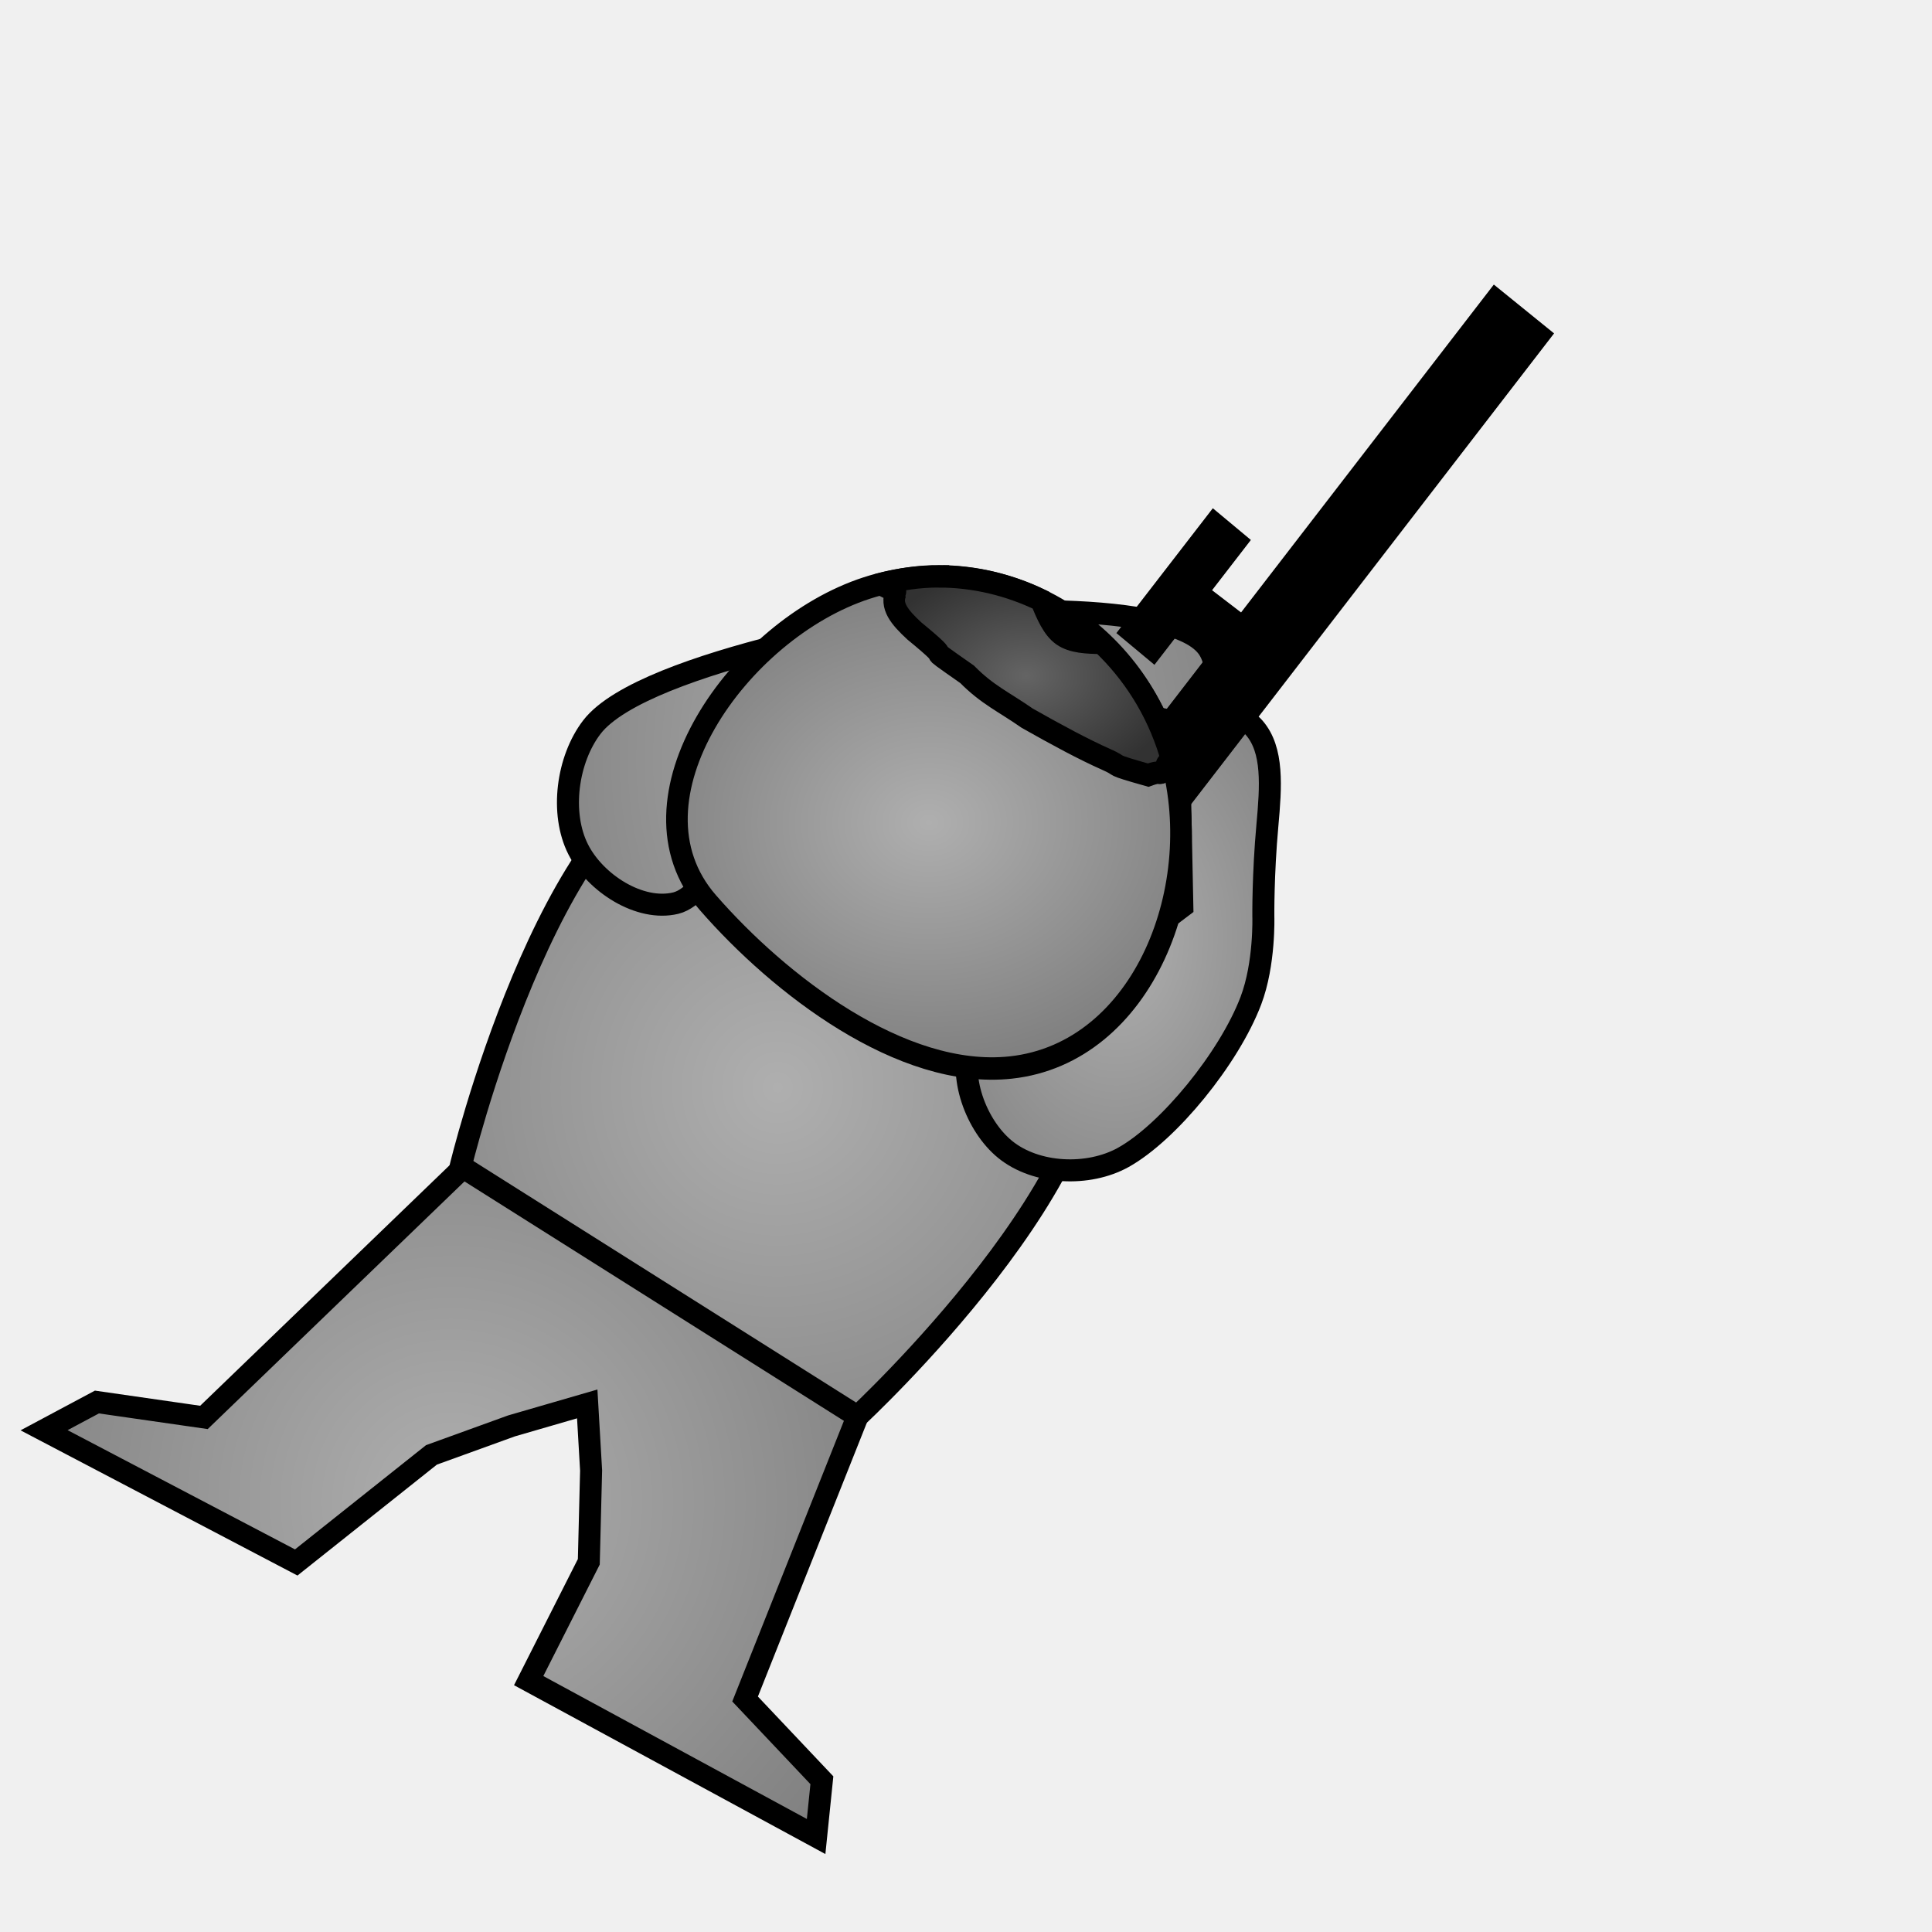
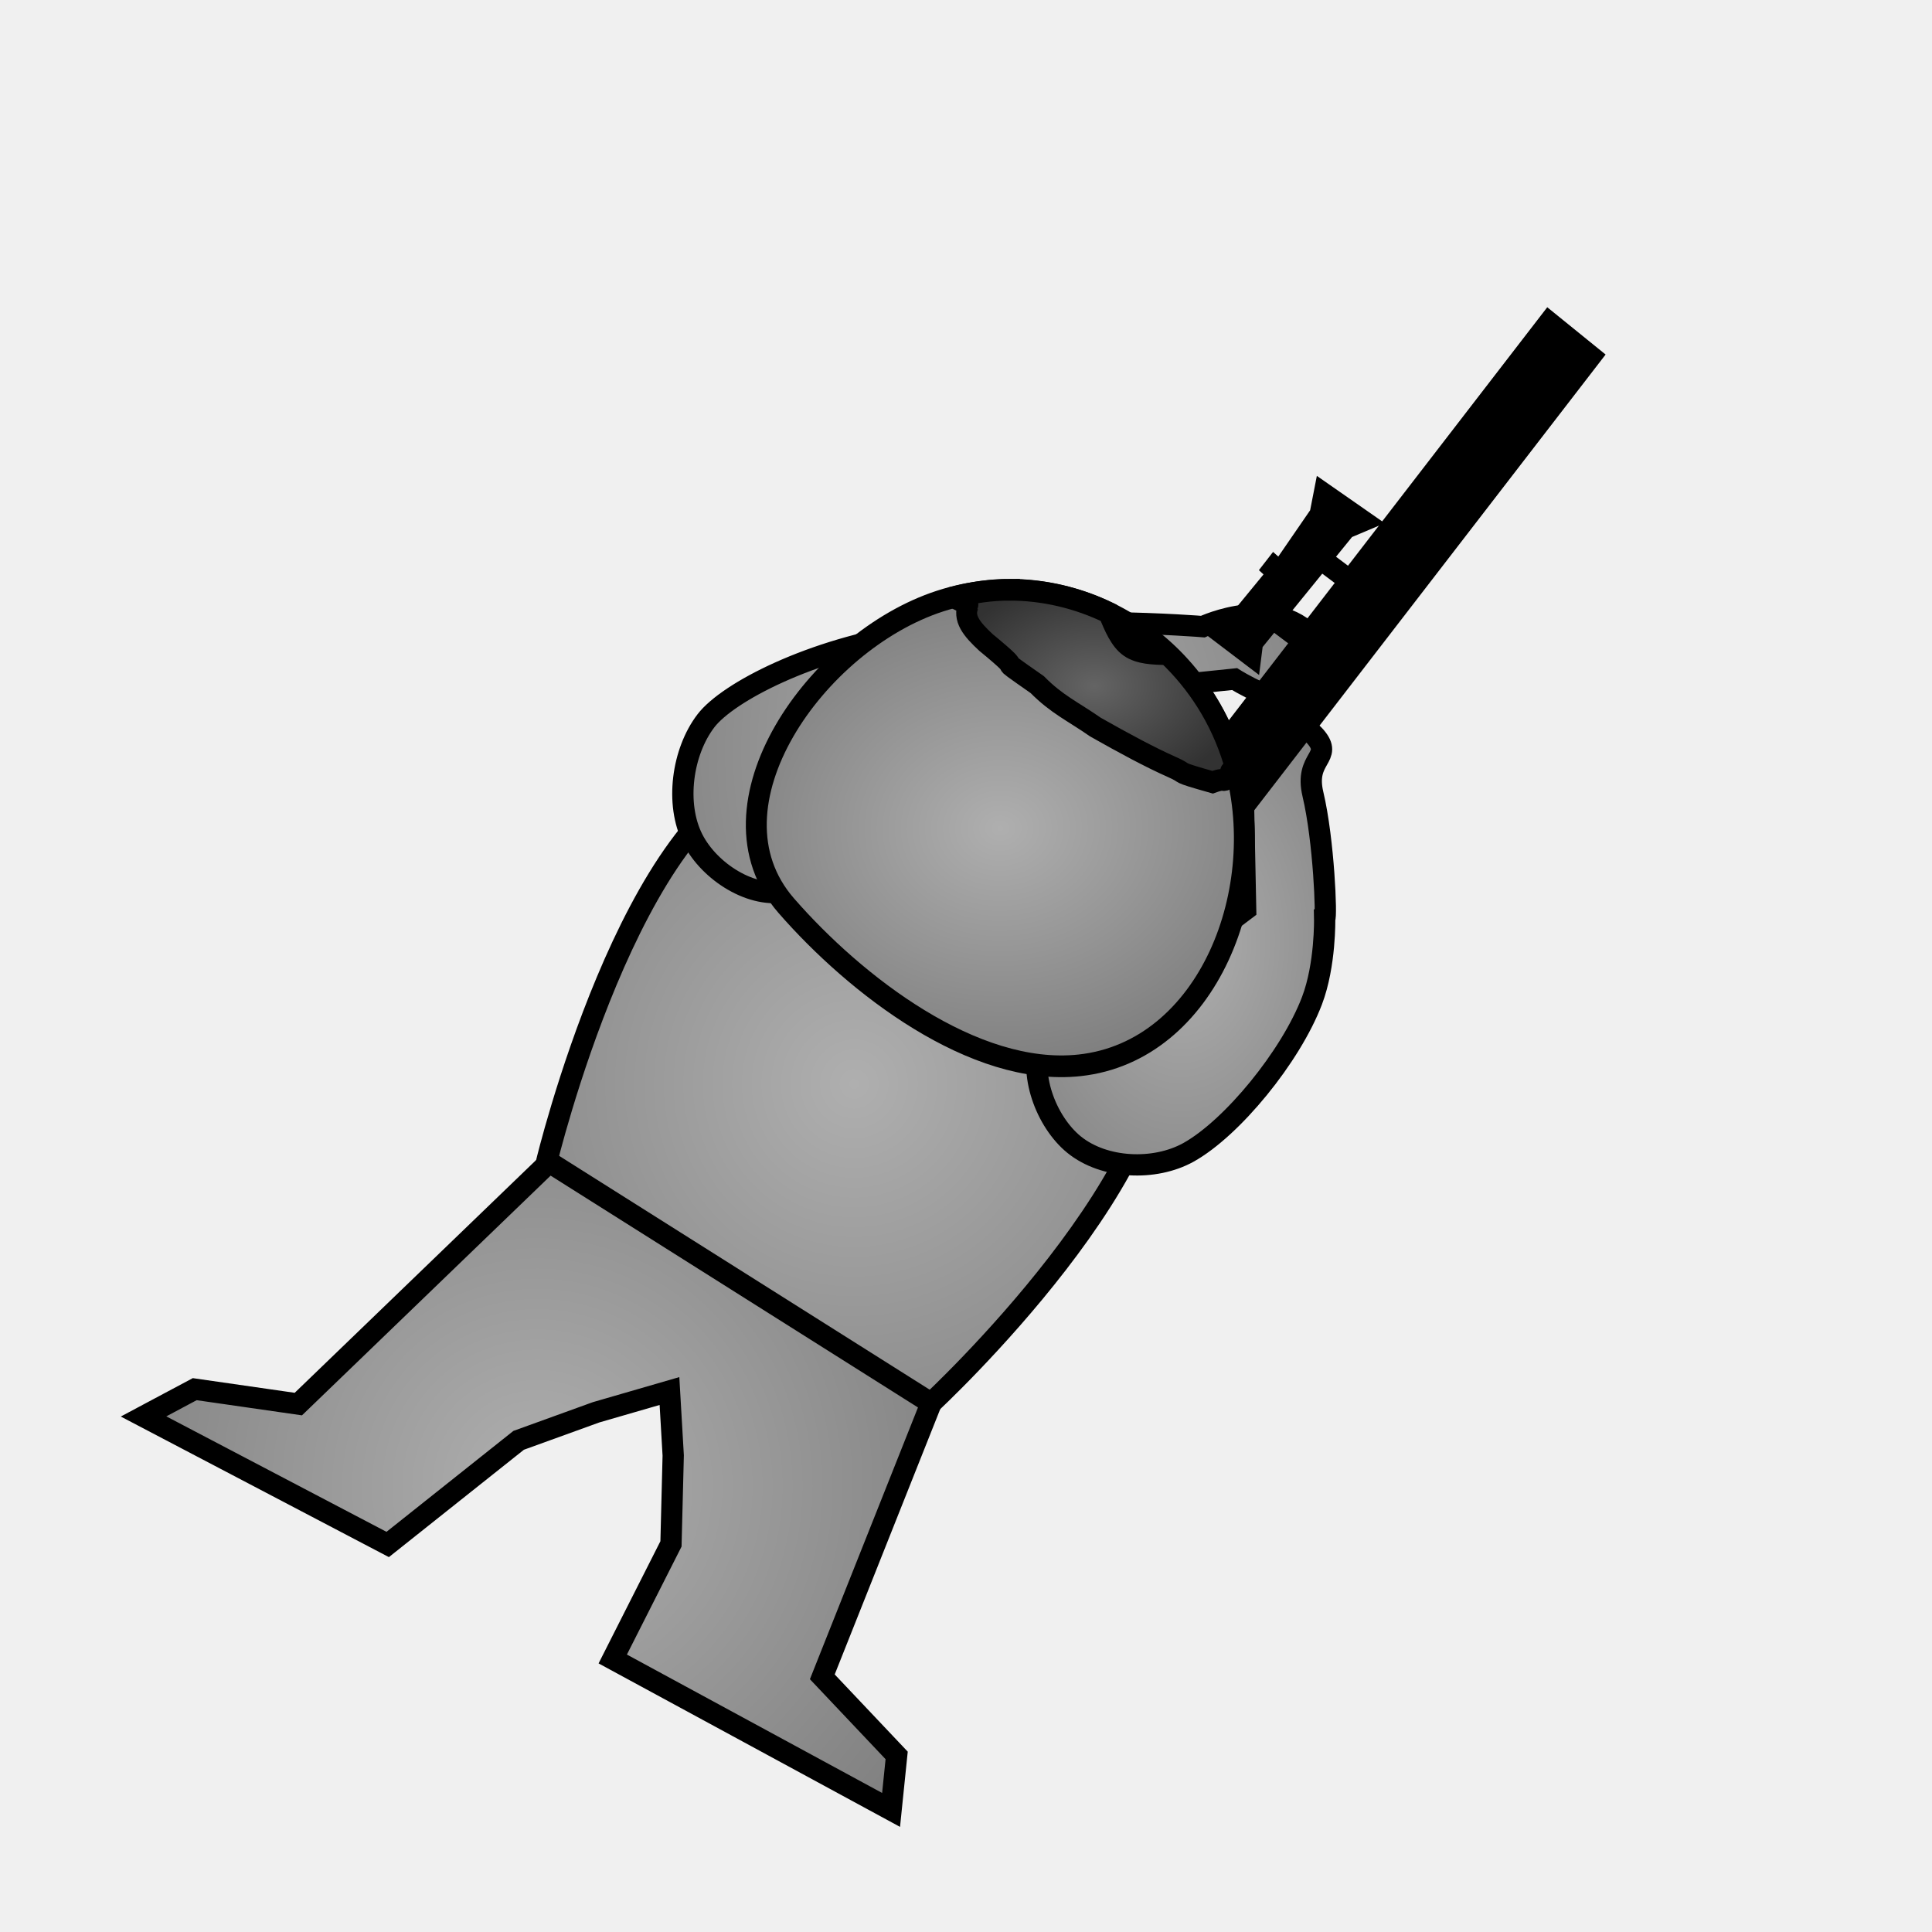
<svg xmlns="http://www.w3.org/2000/svg" xmlns:xlink="http://www.w3.org/1999/xlink" width="64" height="64" id="svg2" version="1.1">
  <defs id="defs4">
    <linearGradient id="linearGradient3803">
      <stop style="stop-color:#afafaf;stop-opacity:1;" offset="0" id="stop3805" />
      <stop style="stop-color:#6e6e6e;stop-opacity:1;" offset="1" id="stop3807" />
    </linearGradient>
    <linearGradient id="linearGradient3795">
      <stop style="stop-color:#646464;stop-opacity:1;" offset="0" id="stop3797" />
      <stop style="stop-color:#323232;stop-opacity:1;" offset="1" id="stop3799" />
    </linearGradient>
    <radialGradient xlink:href="#linearGradient3795" id="radialGradient3801" cx="40.716" cy="16.091" fx="40.716" fy="16.091" r="7.216" gradientTransform="matrix(1,0,0,0.6838274,0,5.087396)" gradientUnits="userSpaceOnUse" />
    <radialGradient xlink:href="#linearGradient3803" id="radialGradient3811" cx="36.221" cy="1011.004" fx="36.221" fy="1011.004" r="12.179" gradientTransform="matrix(1.540259,-0.02542089,0.02195253,1.232939,-41.76258,-234.5814)" gradientUnits="userSpaceOnUse" />
-     <radialGradient xlink:href="#linearGradient3803" id="radialGradient3819" cx="37.044" cy="1019.559" fx="37.044" fy="1019.559" r="5.386" gradientTransform="matrix(1.938769,0.04672106,-0.06784813,2.815472,34.39965,-1852.712)" gradientUnits="userSpaceOnUse" />
-     <radialGradient xlink:href="#linearGradient3803" id="radialGradient3827" cx="29.542" cy="1013.467" fx="29.542" fy="1013.467" r="11.093" gradientTransform="matrix(1.623905,0.0150952,-0.01871522,2.013331,0.5355954,-1027.423)" gradientUnits="userSpaceOnUse" />
-     <radialGradient xlink:href="#linearGradient3803" id="radialGradient3835" cx="25.762" cy="1024.375" fx="25.762" fy="1024.375" r="10.882" gradientTransform="matrix(1.996651,0.03557854,-0.03599488,2.020017,11.19643,-1045.796)" gradientUnits="userSpaceOnUse" />
-     <radialGradient xlink:href="#linearGradient3803" id="radialGradient3843" cx="14.933" cy="1038.119" fx="14.933" fy="1038.119" r="13.837" gradientTransform="matrix(1.60764,0.03893017,-0.03939843,1.626977,31.82643,-651.4582)" gradientUnits="userSpaceOnUse" />
+     <radialGradient xlink:href="#linearGradient3803" id="radialGradient3819" cx="37.044" cy="1019.559" fx="37.044" fy="1019.559" r="5.386" gradientTransform="matrix(1.877202,0.04523739,-0.06569353,2.726063,36.64826,-1761.439)" gradientUnits="userSpaceOnUse" />
+     <radialGradient xlink:href="#linearGradient3803" id="radialGradient3827" cx="29.542" cy="1013.467" fx="29.542" fy="1013.467" r="11.093" gradientTransform="matrix(1.572336,0.01461584,-0.01812089,1.949396,4.922097,-962.8593)" gradientUnits="userSpaceOnUse" />
+     <radialGradient xlink:href="#linearGradient3803" id="radialGradient3835" cx="25.762" cy="1024.375" fx="25.762" fy="1024.375" r="10.882" gradientTransform="matrix(1.933245,0.03444869,-0.03485182,1.955869,14.18188,-980.1483)" gradientUnits="userSpaceOnUse" />
+     <radialGradient xlink:href="#linearGradient3803" id="radialGradient3843" cx="14.933" cy="1038.119" fx="14.933" fy="1038.119" r="13.837" gradientTransform="matrix(1.556588,0.0376939,-0.03814729,1.575311,34.15676,-598.3331)" gradientUnits="userSpaceOnUse" />
    <radialGradient xlink:href="#linearGradient3803-4" id="radialGradient3827-9" cx="29.542" cy="1013.467" fx="29.542" fy="1013.467" r="11.093" gradientTransform="matrix(1.623905,0.0150952,-0.01871522,2.013331,0.5355954,-1027.423)" gradientUnits="userSpaceOnUse" />
    <linearGradient id="linearGradient3803-4">
      <stop style="stop-color:#afafaf;stop-opacity:1;" offset="0" id="stop3805-1" />
      <stop style="stop-color:#6e6e6e;stop-opacity:1;" offset="1" id="stop3807-9" />
    </linearGradient>
  </defs>
  <g id="layer1" transform="translate(0,-988.3622)" style="display:none">
    <path style="color:#000000;fill:none;stroke:#000000;stroke-width:0.1;stroke-miterlimit:4;stroke-dasharray:none;marker:none;visibility:visible;display:inline;overflow:visible;enable-background:accumulate" d="m 0,1004.362 32,-16 32,16 0,32 -32,16 -32,-16 z" id="rect3750" />
  </g>
  <g transform="translate(0,-988.3622)" id="g3757" style="display:inline">
-     <path style="color:#000000;fill:url(#radialGradient3835);fill-opacity:1;fill-rule:nonzero;stroke:#000000;stroke-width:0.729;stroke-linecap:butt;stroke-linejoin:miter;stroke-miterlimit:4;stroke-opacity:1;stroke-dashoffset:0;marker:none;visibility:visible;display:inline;overflow:visible;enable-background:accumulate" d="m 23.03,1013.672 c 4.968,-1.273 11.914,3.085 13.14,8.246 1.202,5.061 -7.785,13.384 -7.785,13.384 l -13.14,-8.245 c 0,0 2.913,-12.135 7.785,-13.384 z" id="rect3765" />
-     <path style="color:#000000;fill:url(#radialGradient3843);fill-opacity:1;fill-rule:nonzero;stroke:#000000;stroke-width:0.729;stroke-linecap:butt;stroke-linejoin:miter;stroke-miterlimit:4;stroke-opacity:1;stroke-dashoffset:0;marker:none;visibility:visible;display:inline;overflow:visible;enable-background:accumulate" d="m 15.34,1027.038 13.066,8.245 -3.724,9.361 2.544,2.691 -0.191,1.864 -9.522,-5.164 1.992,-3.936 0.076,-3.025 -0.128,-2.205 -2.509,0.728 -2.651,0.96 -4.48,3.564 -8.353,-4.38 1.751,-0.935 3.545,0.51 z" id="rect3765-8" />
-     <path style="fill:url(#radialGradient3819);stroke:#000000;stroke-width:0.729px;stroke-linecap:butt;stroke-linejoin:miter;stroke-opacity:1;fill-opacity:1" d="m 35.423,1021.224 c 0,0 -2.757,0.455 -3.233,1.591 -0.487,1.162 0.146,2.842 1.106,3.623 1.029,0.837 2.761,0.906 3.914,0.265 1.495,-0.831 3.501,-3.281 4.227,-5.192 0.465,-1.225 0.413,-2.791 0.413,-2.791 0,0 -0.015,-1.375 0.134,-3.016 0.117,-1.293 0.202,-2.497 -0.435,-3.23 -0.495,-0.57 -1.637,-0.659 -2.212,-0.177 -0.49,0.411 -0.255,1.944 -0.255,1.944 l 0.085,4.153 z" id="path3855" />
-     <path style="fill:url(#radialGradient3827);stroke:#000000;stroke-width:0.729px;stroke-linecap:butt;stroke-linejoin:miter;stroke-opacity:1;display:inline;fill-opacity:1" d="m 24.473,1015.261 c 0,0 -0.926,2.735 -2.087,3.018 -1.188,0.289 -2.666,-0.659 -3.233,-1.781 -0.608,-1.202 -0.362,-2.984 0.452,-4.047 1.732,-2.262 11.049,-3.707 11.049,-3.707 0,0 8.025,-0.715 9.341,1.059 0.451,0.608 0.331,1.791 -0.23,2.292 -0.477,0.427 -1.887,-0.088 -1.887,-0.088 l -6.868,-0.86 z" id="path3855-7" />
-     <rect style="color:#000000;fill:#000000;fill-opacity:1;fill-rule:nonzero;stroke:none;stroke-width:1;marker:none;visibility:visible;display:inline;overflow:visible;enable-background:accumulate" id="rect3833" width="2.569" height="24.669" x="648.575" y="744.225" transform="matrix(0.7768801,0.6296485,-0.6105414,0.7919844,0,0)" />
-     <g id="g3829" transform="matrix(0.7149153,0,0,0.7425531,4.878771,264.8869)">
+     <path style="color:#000000;fill:url(#radialGradient3835);fill-opacity:1;fill-rule:nonzero;stroke:#000000;stroke-width:0.705;stroke-linecap:butt;stroke-linejoin:miter;stroke-miterlimit:4;stroke-opacity:1;stroke-dashoffset:0;marker:none;visibility:visible;display:inline;overflow:visible;enable-background:accumulate" d="m 25.639,1013.919 c 4.81,-1.232 11.535,2.987 12.722,7.984 1.164,4.899 -7.538,12.958 -7.538,12.958 l -12.722,-7.983 c 0,0 2.82,-11.75 7.538,-12.96 z" id="rect3765" />
+     <path style="color:#000000;fill:url(#radialGradient3843);fill-opacity:1;fill-rule:nonzero;stroke:#000000;stroke-width:0.705;stroke-linecap:butt;stroke-linejoin:miter;stroke-miterlimit:4;stroke-opacity:1;stroke-dashoffset:0;marker:none;visibility:visible;display:inline;overflow:visible;enable-background:accumulate" d="m 18.194,1026.861 12.651,7.983 -3.605,9.065 2.463,2.604 -0.185,1.805 -9.22,-5 1.929,-3.812 0.074,-2.929 -0.124,-2.135 -2.429,0.704 -2.567,0.929 -4.338,3.45 -8.088,-4.241 1.695,-0.904 3.433,0.494 z" id="rect3765-8" />
+     <path style="fill:url(#radialGradient3819);fill-opacity:1;stroke:#000000;stroke-width:0.705px;stroke-linecap:butt;stroke-linejoin:miter;stroke-opacity:1" d="m 37.639,1021.231 c 0,0 -2.669,0.441 -3.13,1.54 -0.472,1.125 0.141,2.752 1.071,3.508 0.997,0.81 2.673,0.877 3.789,0.257 1.447,-0.805 3.39,-3.178 4.093,-5.027 0.451,-1.186 0.419,-2.716 0.419,-2.716 0.072,-0.01 -0.023,-2.583 -0.389,-4.125 -0.29,-1.223 0.695,-1.198 0.079,-1.909 -0.48,-0.552 -1.585,-0.638 -2.142,-0.171 -0.474,0.398 -0.247,1.882 -0.247,1.882 l 0.082,4.022 z" id="path3855" />
+     <path style="fill:url(#radialGradient3827);fill-opacity:1;stroke:#000000;stroke-width:0.705px;stroke-linecap:butt;stroke-linejoin:miter;stroke-opacity:1;display:inline" d="m 28.1,1014.958 c 0,0 -0.897,2.648 -2.021,2.922 -1.15,0.279 -2.581,-0.638 -3.13,-1.725 -0.589,-1.164 -0.351,-2.888 0.437,-3.917 0.723,-0.944 3.485,-2.383 6.845,-2.885 4.433,-0.662 9.614,-0.233 9.614,-0.233 0,0 2.516,-1.191 3.79,0.526 0.437,0.589 -0.187,1.289 -0.729,1.774 -0.462,0.412 -2.008,-0.562 -2.008,-0.562 l -6.248,0.644 z" id="path3855-7" />
+     <rect style="color:#000000;fill:#000000;fill-opacity:1;fill-rule:nonzero;stroke:none;stroke-width:1;marker:none;visibility:visible;display:inline;overflow:visible;enable-background:accumulate" id="rect3833" width="2.488" height="23.885" x="650.436" y="743.694" transform="matrix(0.7768801,0.6296485,-0.6105414,0.7919844,0,0)" />
+     <g id="g3829" transform="matrix(0.6922124,0,0,0.7189725,8.06485,288.9124)">
      <path id="path3763" d="m 47.365,1007.898 c 1.844,5.906 -1.201,13.393 -7.355,14.033 -5.055,0.526 -10.731,-3.707 -14.033,-7.355 -4.153,-4.587 1.449,-12.189 7.355,-14.034 5.906,-1.844 12.189,1.449 14.033,7.355 z" style="color:#000000;fill:url(#radialGradient3811);fill-opacity:1;fill-rule:nonzero;stroke:#000000;stroke-width:1;stroke-linecap:butt;stroke-linejoin:miter;stroke-miterlimit:4;stroke-opacity:1;stroke-dashoffset:0;marker:none;visibility:visible;display:inline;overflow:visible;enable-background:accumulate" />
      <path id="rect3847-7" transform="translate(0,988.3622)" d="M 36.656,11.656 C 35.776,11.657 34.888,11.781 34,12 c -0.01,0.011 0.704,0.343 0.694,0.354 -0.279,0.618 0.158,1.121 0.844,1.735 2.286,1.807 -0.068,0.243 2.45,1.939 0.935,0.913 1.7,1.229 2.785,1.957 1.338,0.73 2.615,1.394 3.663,1.84 0.837,0.356 -0.004,0.17 1.94,0.7 0.8,-0.28 0.349,0.124 0.84,-0.322 -0.044,-0.401 0.359,-0.042 0.158,-0.672 -0.624,-1.958 -1.741,-3.614 -3.156,-4.906 -0.676,-0.011 -1.348,-0.032 -1.812,-0.344 -0.462,-0.31 -0.735,-0.944 -1,-1.562 -1.466,-0.684 -3.092,-1.064 -4.75,-1.062 z" style="color:#000000;fill:url(#radialGradient3801);fill-opacity:1;fill-rule:nonzero;stroke:#000000;stroke-width:1;stroke-miterlimit:4;stroke-dasharray:none;marker:none;visibility:visible;display:inline;overflow:visible;enable-background:accumulate" />
    </g>
-     <rect style="color:#000000;fill:#000000;fill-opacity:1;fill-rule:nonzero;stroke:none;stroke-width:1;marker:none;visibility:visible;display:inline;overflow:visible;enable-background:accumulate" id="rect3835" width="1.641" height="5.226" x="646.702" y="747.03" transform="matrix(0.7682436,0.6401577,-0.6112852,0.7914104,0,0)" />
-     <rect style="color:#000000;fill:#000000;fill-opacity:1;fill-rule:nonzero;stroke:none;stroke-width:1;marker:none;visibility:visible;display:inline;overflow:visible;enable-background:accumulate" id="rect3835-7" width="1.33" height="4.216" x="-777.056" y="655.492" transform="matrix(0.619658,-0.7848719,0.7937823,0.608202,0,0)" />
+     <rect style="color:#000000;fill:#000000;fill-opacity:1;fill-rule:nonzero;stroke:none;stroke-width:1;marker:none;visibility:visible;display:inline;overflow:visible;enable-background:accumulate" id="rect3835-7" width="0.738" height="2.211" x="-799.285" y="473.407" transform="matrix(0.421048,-0.9070384,0.7997128,0.6003828,0,0)" />
+     <path style="fill:#000000;fill-opacity:1;stroke:#000000;stroke-width:0.284;stroke-linecap:butt;stroke-linejoin:miter;stroke-miterlimit:4;stroke-opacity:1;stroke-dasharray:none" d="m 43.72,1004.367 1.86,1.296 -0.88,0.372 -3.01,3.703 -0.091,0.722 -1.522,-1.157 0.625,-0.283 1.349,-1.644 -0.156,-0.143 0.296,-0.381 0.18,0.16 1.163,-1.691 z" id="path3785" />
+     <rect transform="matrix(0.421048,-0.9070384,0.7997128,0.6003828,0,0)" y="473.752" x="-796.705" height="2.211" width="0.738" id="rect3787" style="color:#000000;fill:#000000;fill-opacity:1;fill-rule:nonzero;stroke:none;stroke-width:1;marker:none;visibility:visible;display:inline;overflow:visible;enable-background:accumulate" />
+     <path style="fill:none;stroke:none;stroke-width:0.7;stroke-linecap:butt;stroke-linejoin:miter;stroke-miterlimit:4;stroke-opacity:1;stroke-dasharray:none" d="m 53.039,15.955 -1.509,-2.425 -0.494,2.033" id="path3018" transform="translate(0,988.3622)" />
  </g>
  <g id="layer2" style="display:none">
-     <path transform="matrix(0.9117869,0,0,0.9117869,2.163717,3.311904)" style="color:#000000;fill:#ffffff;fill-opacity:1;fill-rule:nonzero;stroke:none;stroke-width:3;marker:none;visibility:visible;display:inline;overflow:visible;enable-background:accumulate" d="m 21.821,26.19 c -0.351,0.483 -0.922,0.798 -1.565,0.798 -0.621,0 -1.173,-0.293 -1.527,-0.747 -0.221,-1.01 0.095,-2.292 0.484,-2.815 0.301,-0.193 0.659,-0.305 1.043,-0.305 0.826,0 1.539,0.526 1.816,1.255 -0.153,0.57 -0.22,1.18 -0.251,1.815 z" id="path3084" />
-     <path transform="matrix(1.022875,0,0,1.022875,15.46027,9.984816)" style="color:#000000;fill:#ffffff;fill-opacity:1;fill-rule:nonzero;stroke:none;stroke-width:3;marker:none;visibility:visible;display:inline;overflow:visible;enable-background:accumulate" d="m 22.185,26.258 c 0,0.123 -0.013,0.243 -0.037,0.359 -1.028,0.957 -1.66,1.099 -2.49,1.166 -0.547,-0.289 -0.919,-0.863 -0.919,-1.525 0,-0.952 0.772,-1.724 1.724,-1.724 0.952,0 1.724,0.772 1.724,1.724 z" id="path3221" />
-     <path style="fill:#ffffff;stroke:none;display:inline" d="m 33.681,39.219 -0.788,-0.541 c -0.157,0.164 -3.598,5.096 -4.531,5.39 l -2.793,-0.114 2.763,1.526 c 0.784,-0.432 3.872,-4.296 5.349,-6.261 z" id="path3231" />
-     <path style="fill:#ffffff;stroke:none;display:inline" d="m 19.514,30.092 0.828,0.477 c -0.08,0.212 -2.71,5.867 -2.572,6.835 l 1.309,2.469 -2.57,-1.833 c 0.051,-0.893 1.87,-5.768 3.004,-7.949 z" id="path3231-1" />
-     <path style="fill:#ffffff;stroke:none;display:inline" d="m 27.037,47.305 -3.298,8.463 -0.824,-1.532 2.409,-8.011 z" id="path3193-4" />
-     <path style="fill:#ffffff;stroke:none;display:inline" d="M 15.351,40.088 7.707,47.474 9.439,47.639 17.012,41.248 z" id="path3193-4-9" />
+     <path style="fill:#ffffff;stroke:none;display:inline" d="m 36.124,38.695 -0.788,-0.541 c -0.157,0.164 -3.598,5.096 -4.531,5.39 l -2.793,-0.114 2.763,1.526 c 0.784,-0.432 3.872,-4.296 5.349,-6.261 z" id="path3231" />
+     <path style="fill:#ffffff;stroke:none;display:inline" d="m 22.332,29.787 0.828,0.477 c -0.08,0.212 -2.71,5.867 -2.572,6.835 l 1.309,2.469 -2.57,-1.833 c 0.051,-0.893 1.87,-5.768 3.004,-7.949 z" id="path3231-1" />
+     <path style="fill:#ffffff;stroke:none;display:inline" d="m 29.605,46.749 -3.298,8.463 -0.824,-1.532 2.409,-8.011 z" id="path3193-4" />
+     <path style="fill:#ffffff;stroke:none;display:inline" d="m 18.482,39.595 -7.645,7.386 1.732,0.165 7.573,-6.391 z" id="path3193-4-9" />
+     <path style="fill:#ffffff;fill-opacity:1;stroke:#000000;stroke-width:0;stroke-linecap:butt;stroke-linejoin:miter;stroke-miterlimit:4;stroke-opacity:1;stroke-dasharray:none" d="m 43.341,31.748 -1.305,2.793 -0.883,1.121 -2.773,2.127 -2.906,-1.75 3.281,0.156 1.748,-1.159 0.896,-1.129 1.336,-2.184 z" id="path3791" />
+     <path id="path3795" d="m 26.796,22.487 -2.057,1.355 -0.897,0.987 -0.693,1.954 1.561,0.978 0.003,-0.847 -0.377,-0.694 0.188,-0.981 0.864,-0.94 0.934,-1.208 z" style="fill:#ffffff;fill-opacity:1;stroke:#000000;stroke-width:0;stroke-linecap:butt;stroke-linejoin:miter;stroke-miterlimit:4;stroke-opacity:1;stroke-dasharray:none" />
  </g>
</svg>
